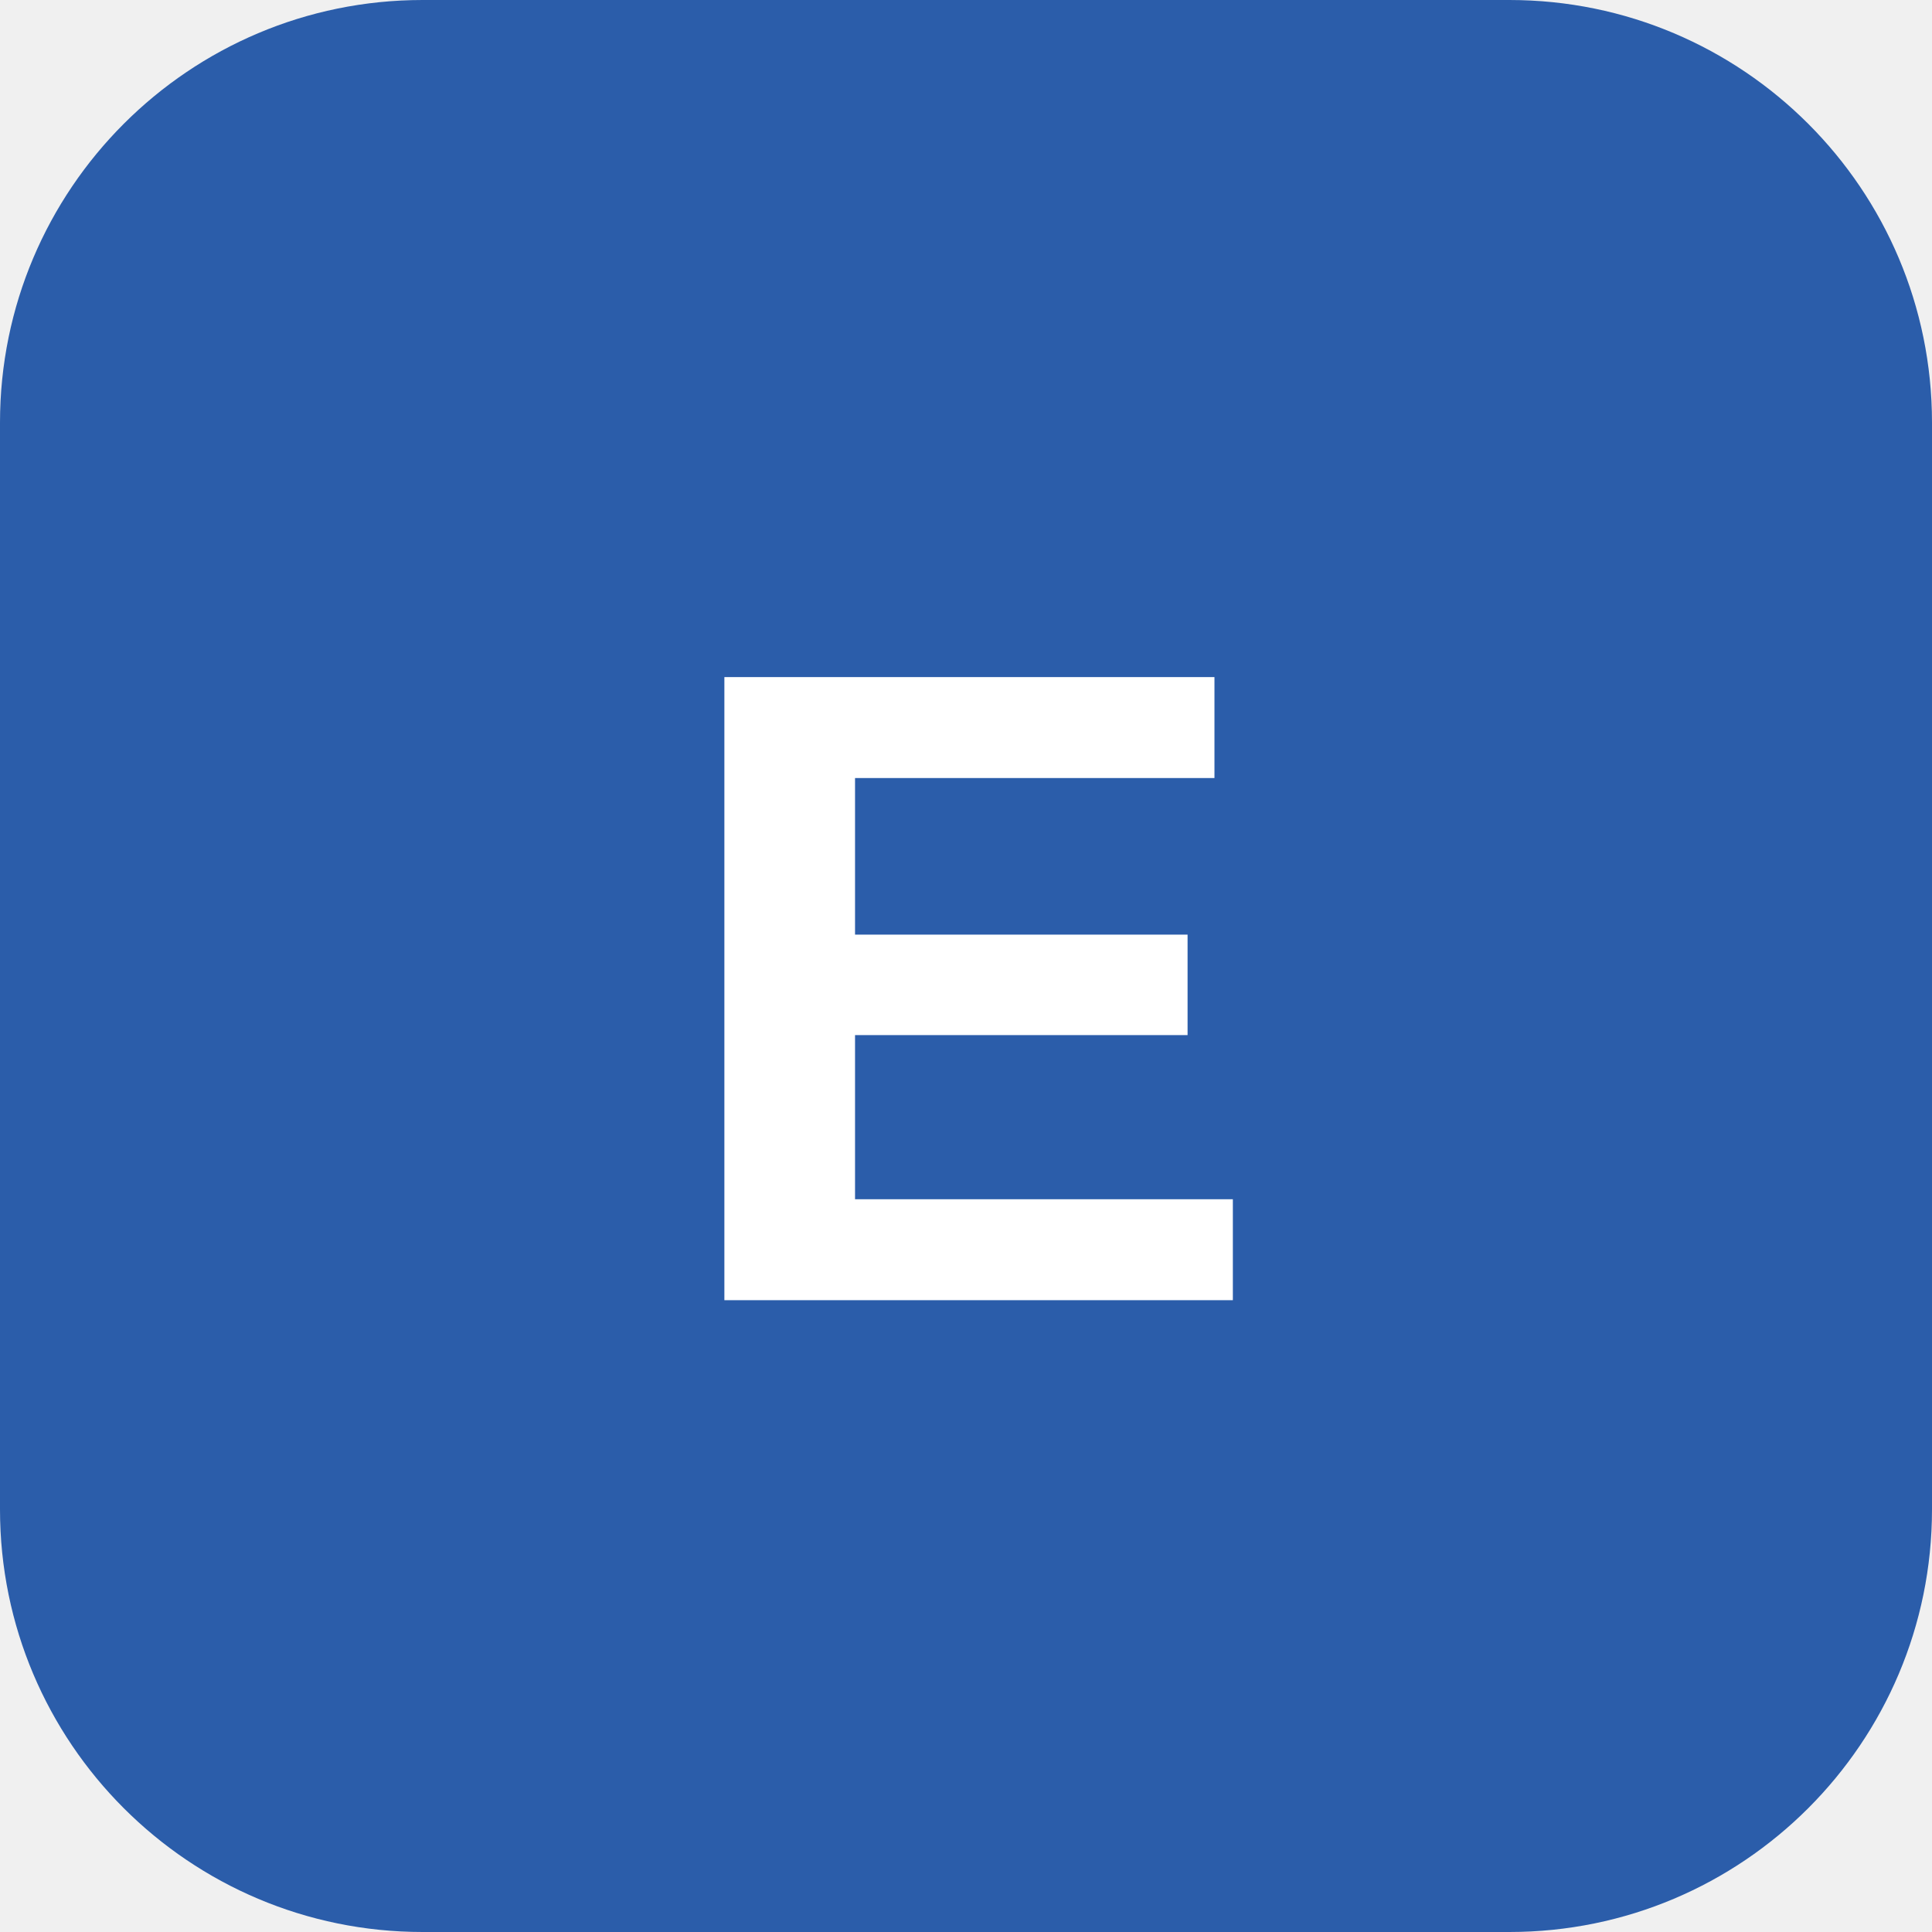
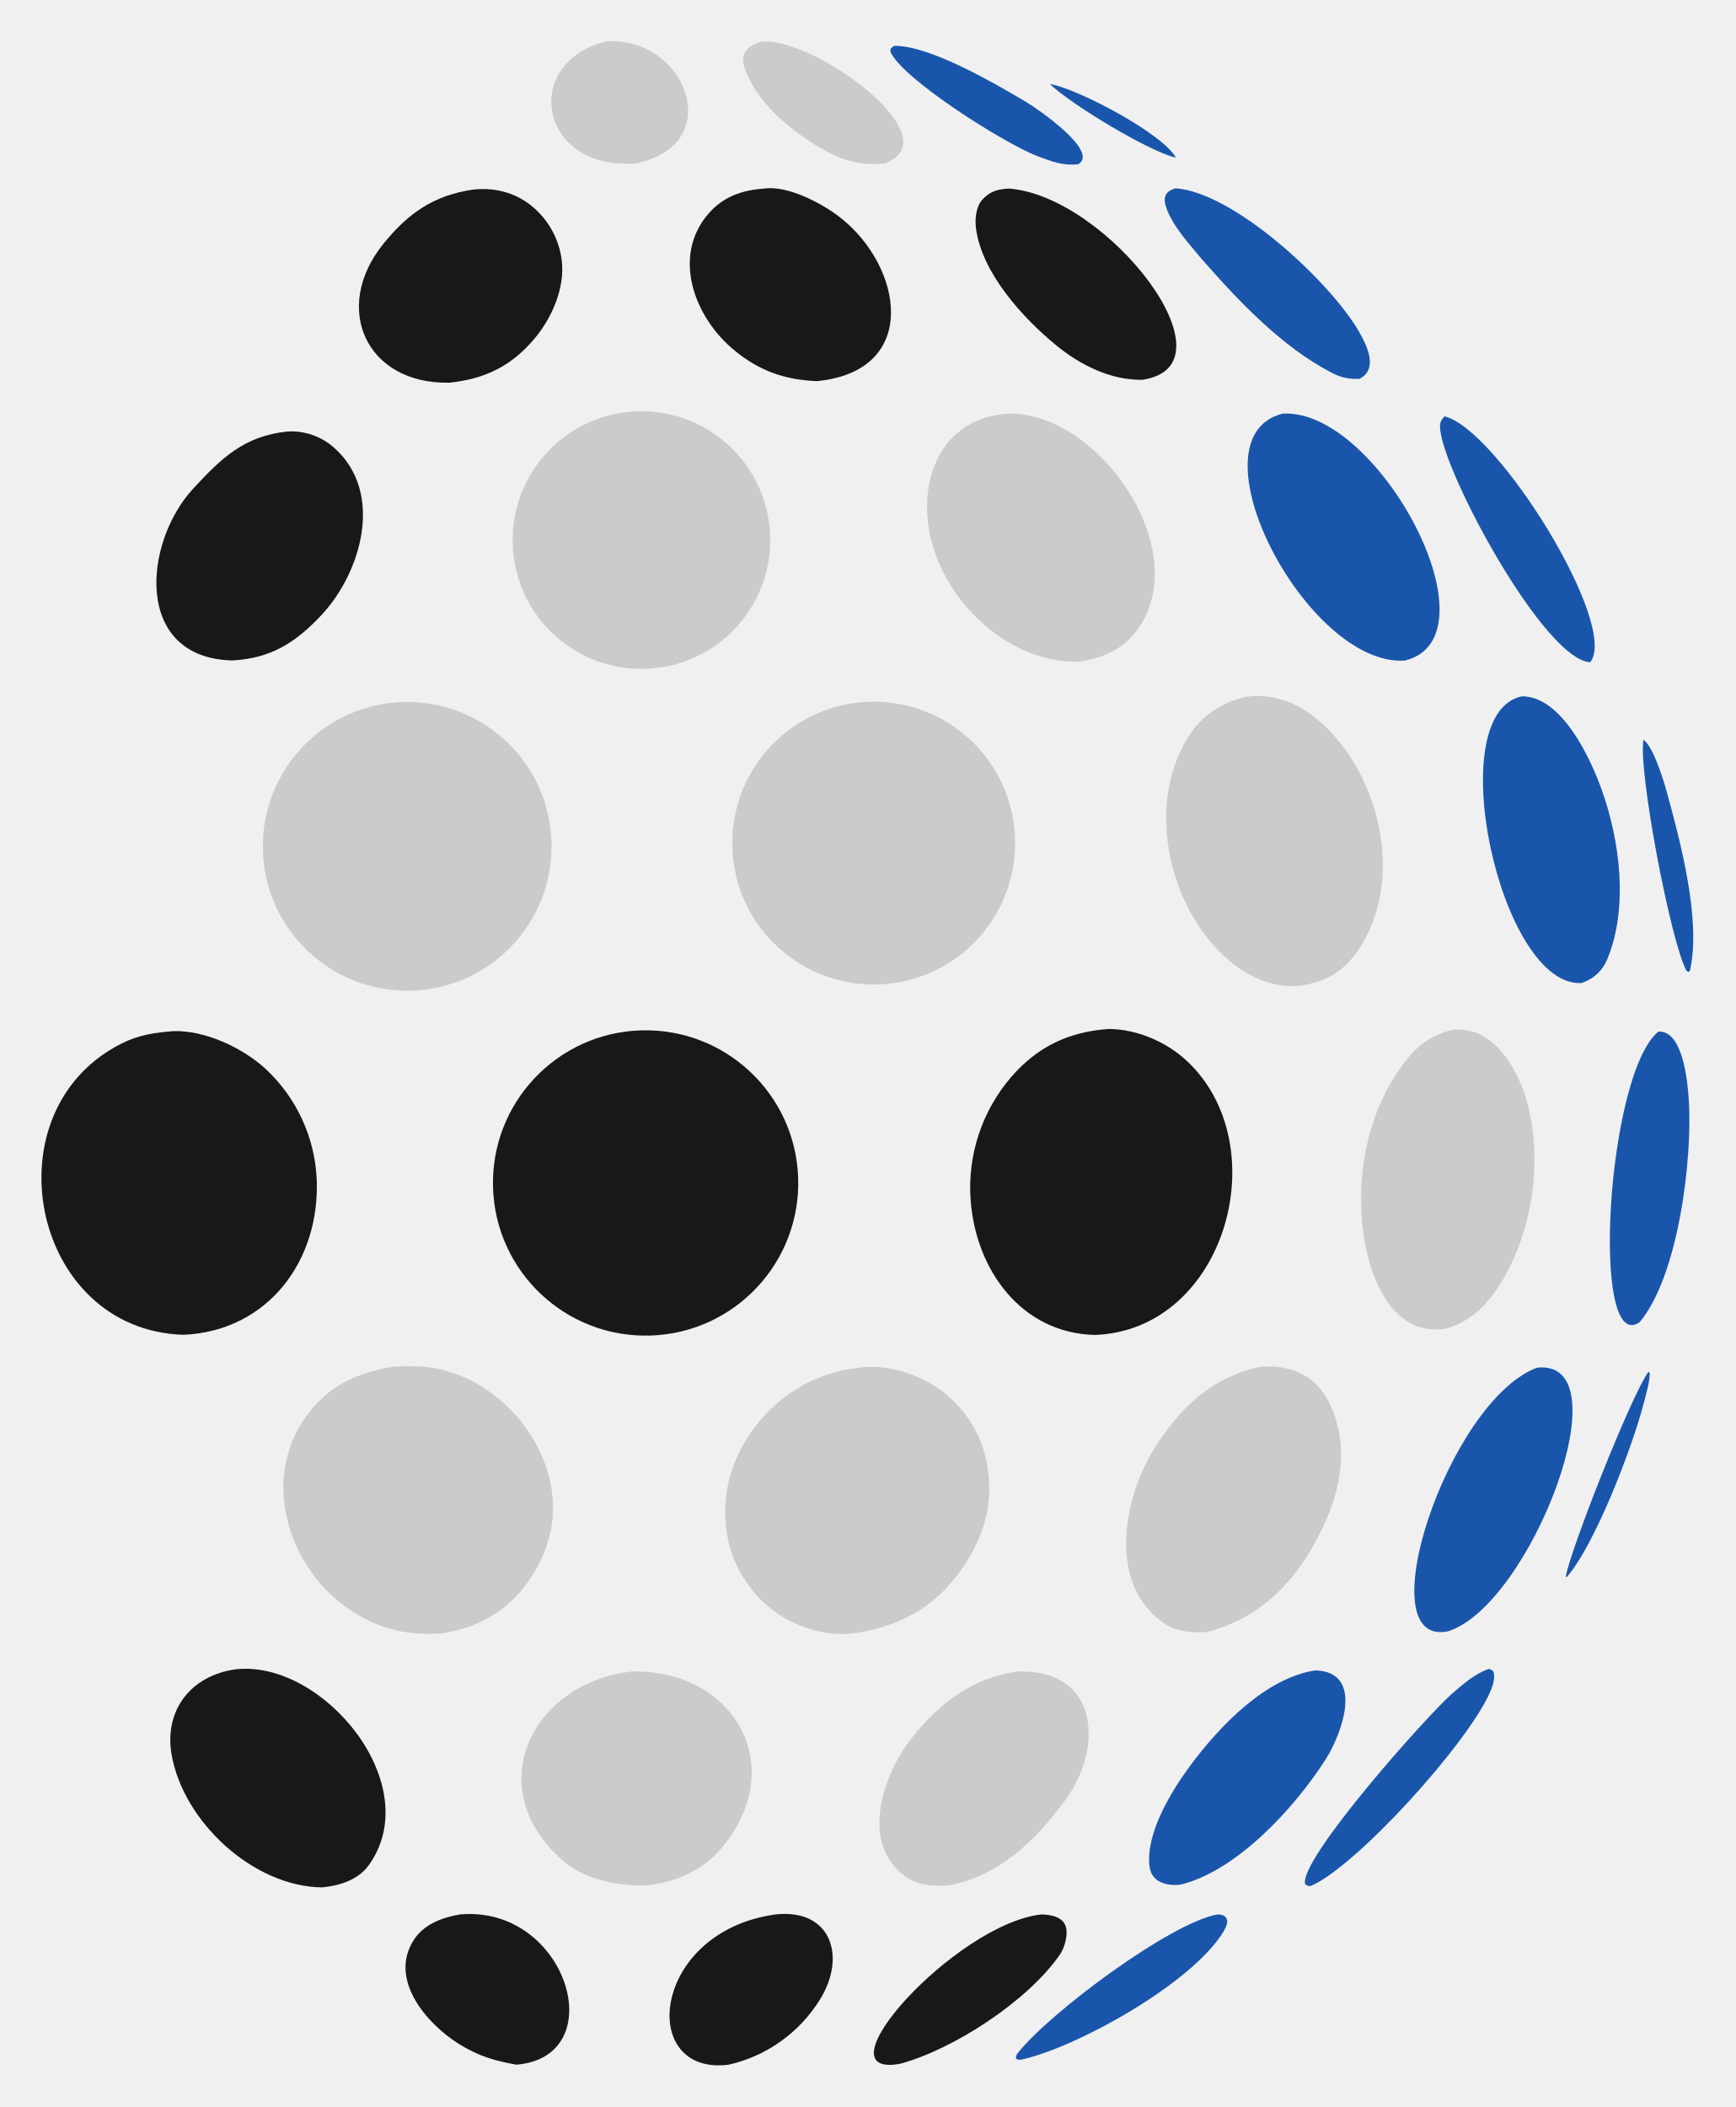
- <svg xmlns="http://www.w3.org/2000/svg" viewBox="0 0 64 64">
-   <rect width="64" height="64" rx="14" fill="#2b5daa" />
-   <text x="50%" y="54%" dominant-baseline="middle" text-anchor="middle" font-family="Geist, Arial, sans-serif" font-size="30" font-weight="800" fill="#fff">E</text>
+ <svg xmlns="http://www.w3.org/2000/svg" version="1.1" style="display: block;" viewBox="297.333 54.667 1572 1908" width="1572" height="1908" preserveAspectRatio="none">
+   <path transform="translate(0,0)" fill="rgb(25,23,24)" d="M 878.061 987.719 C 954.271 985.537 1017.86 1045.47 1020.2 1121.67 C 1022.53 1197.88 962.731 1261.59 886.53 1264.07 C 810.113 1266.57 746.182 1206.56 743.84 1130.14 C 741.498 1053.72 801.635 989.907 878.061 987.719 z" />
+   <path transform="translate(0,0)" fill="rgb(25,23,24)" d="M 454.259 988.406 C 482.867 987.521 516.401 1003.17 537.429 1022.18 C 565.477 1048.05 582.252 1083.89 584.145 1121.99 C 587.434 1195.9 540.309 1259.84 463.755 1263.4 C 325.011 1259.48 285.775 1059.77 408.157 999.283 C 423.327 991.785 437.618 989.742 454.259 988.406 z" />
+   <path transform="translate(0,0)" fill="rgb(203,203,204)" d="M 664.408 690.371 C 736.473 689.428 795.707 746.989 796.829 819.051 C 797.952 891.114 740.539 950.491 668.479 951.793 C 596.165 953.099 536.533 895.44 535.407 823.123 C 534.281 750.806 592.088 691.318 664.408 690.371 z" />
+   <path transform="translate(0,0)" fill="rgb(203,203,204)" d="M 1074.97 690.803 C 1145.49 683.259 1208.71 734.464 1215.99 805.015 C 1223.26 875.565 1171.81 938.593 1101.24 945.597 C 1031.04 952.563 968.425 901.454 961.19 831.285 C 953.955 761.115 1004.82 698.306 1074.97 690.803 z" />
+   <path transform="translate(0,0)" fill="rgb(25,23,24)" d="M 1301.73 986.451 C 1326.85 986.691 1353.11 997.856 1371.52 1014.78 C 1454.24 1090.79 1407.75 1258.88 1289.17 1263.52 C 1222.11 1262.12 1180.9 1204.17 1176.38 1141.39 C 1173.36 1100.7 1186.68 1060.49 1213.4 1029.65 C 1237.3 1002.16 1265.78 988.815 1301.73 986.451 z" />
+   <path transform="translate(0,0)" fill="rgb(203,203,204)" d="M 653.235 1292.29 C 661.674 1291.84 670.027 1291.58 678.474 1292.11 C 744.854 1296.33 802.959 1361.79 797.844 1428.4 C 796.209 1449.68 787.412 1470.39 775.131 1487.59 C 756.079 1514.28 730.292 1528.34 698.427 1533.69 C 665.653 1536.13 639.665 1530 612.207 1510.98 C 557.905 1473.36 533.628 1393.92 574.305 1337.68 C 594.753 1309.41 619.771 1298.13 653.235 1292.29 z" />
+   <path transform="translate(0,0)" fill="rgb(203,203,204)" d="M 1074.1 1293.4 C 1098.99 1289.44 1127.77 1298.2 1148.13 1312.72 C 1171.54 1329.24 1187.24 1354.55 1191.62 1382.87 C 1196.35 1412.83 1190.68 1438.4 1175.4 1464.44 C 1151.74 1504.76 1118.24 1526.45 1072.26 1533.46 C 1046.46 1537.53 1016.22 1527.85 996.03 1511.76 C 972.463 1493.22 957.528 1465.83 954.709 1435.97 C 947.447 1365.58 1004.78 1300.5 1074.1 1293.4 z" />
+   <path transform="translate(0,0)" fill="rgb(203,203,204)" d="M 863.598 428.005 C 927.7 419.902 986.178 465.443 994.025 529.576 C 1001.87 593.709 956.099 652.006 891.935 659.597 C 828.132 667.146 770.234 621.686 762.431 557.913 C 754.628 494.14 799.857 436.062 863.598 428.005 z" />
+   <path transform="translate(0,0)" fill="rgb(203,203,204)" d="M 1429.18 685.308 C 1448.29 683.055 1469.69 690.314 1485 701.866 C 1546.75 748.46 1572.34 852.454 1525.65 917.622 C 1512.58 935.859 1495.68 944.308 1474 947.457 C 1453.94 949.37 1432.18 941.29 1416.04 929.008 C 1355.83 883.19 1331.72 780.93 1376.74 717.192 C 1388.8 700.122 1408.51 688.305 1429.18 685.308 z" />
+   <path transform="translate(0,0)" fill="rgb(203,203,204)" d="M 1207.59 429.389 C 1289.91 424.407 1379.63 551.251 1327.87 624.301 C 1314.97 642.506 1296.37 650.367 1275.26 653.878 C 1206.87 655.832 1144.18 592.21 1137.52 525.708 C 1132.73 477.787 1156.19 434.035 1207.59 429.389 z" />
+   <path transform="translate(0,0)" fill="rgb(203,203,204)" d="M 1438.67 1292.36 C 1476.82 1289.67 1498.73 1308.1 1508.31 1344.27 C 1518.74 1383.68 1504.71 1423.88 1484.75 1457.81 C 1463.05 1494.69 1432.78 1521.5 1391.05 1532.36 C 1377.1 1533.59 1362.08 1532.32 1350.6 1524.07 C 1298.35 1486.51 1315.66 1405.79 1346.34 1360.65 C 1370.94 1324.46 1397.35 1301.54 1438.67 1292.36 z" />
+   <path transform="translate(0,0)" fill="rgb(203,203,204)" d="M 1613.51 987.163 C 1650.94 983.371 1673.6 1025.21 1681.22 1056.1 C 1693.91 1107.57 1685.2 1168.18 1658.16 1213.92 C 1646.14 1234.26 1629.38 1252.22 1605.92 1258.03 C 1564.26 1263.95 1543.43 1224.1 1535.42 1189.37 C 1521.7 1129.54 1533.57 1058.43 1574.03 1010.96 C 1584.7 998.425 1597.53 990.666 1613.51 987.163 z" />
+   <path transform="translate(0,0)" fill="rgb(203,203,204)" d="M 868.849 1568.37 C 959.316 1565.65 1012 1650.51 953.318 1725.22 C 935.46 1747.96 909.741 1759.57 881.079 1762.06 C 856.24 1762.6 826.439 1756.36 807.373 1739.84 C 732.169 1674.69 777.944 1579.06 868.849 1568.37 z" />
+   <path transform="translate(0,0)" fill="rgb(25,23,24)" d="M 557.656 445.414 C 573.231 444.467 588.461 449.91 600.003 460.174 C 645.45 500.59 624.818 572.829 588.32 611.774 C 564.474 637.219 542.077 650.923 507.519 652.735 C 418.443 650.386 426.877 546.415 472.251 497.202 C 497.884 469.401 518.531 449.482 557.656 445.414 z" />
+   <path transform="translate(0,0)" fill="rgb(25,23,24)" d="M 510.589 1566.35 L 511.548 1566.24 C 590.295 1558.14 683.597 1670.9 631.304 1743.67 C 621.583 1757.2 604.908 1762.19 589.069 1763.79 C 526.871 1763.19 463.411 1704.51 452.77 1643.71 C 445.75 1603.61 470.024 1571.97 510.589 1566.35 z" />
+   <path transform="translate(0,0)" fill="rgb(203,203,204)" d="M 1218.92 1568.32 C 1293.36 1565.95 1296.78 1638.06 1261.81 1685.21 C 1235.11 1721.23 1203.16 1752.77 1157.65 1761.8 C 1142.1 1763.23 1127.07 1762.14 1114.57 1751.9 C 1076.16 1720.44 1098.04 1660.11 1123.09 1628.47 C 1148.62 1596.22 1178.72 1573.92 1218.92 1568.32 z" />
+   <path transform="translate(0,0)" fill="rgb(25,86,171)" d="M 1458.95 429.212 C 1545.68 424.171 1656.27 631.833 1569.53 652.86 C 1480.93 658.553 1372.46 451.043 1458.95 429.212 z" />
+   <path transform="translate(0,0)" fill="rgb(25,23,24)" d="M 725.799 226.34 C 744.425 224.302 762.721 228.603 777.604 240.219 C 793.405 252.541 803.652 270.646 806.083 290.535 C 809.061 314.984 797.538 341.661 782.314 360.187 C 761.194 385.886 736.964 397.715 704.499 401.203 C 628.79 402.857 597.642 333.442 644.515 275.483 C 666.813 247.912 689.995 231.545 725.799 226.34 z" />
+   <path transform="translate(0,0)" fill="rgb(25,23,24)" d="M 989.32 225.448 C 1010.48 222.315 1041.39 238.589 1057.66 251.156 C 1115.08 295.525 1131.25 390.54 1037.25 399.798 C 1007.77 398.637 984.502 390.389 961.631 371.269 C 926.327 341.831 905.468 287.087 938.839 248.265 C 952.134 232.798 969.512 226.751 989.32 225.448 z" />
+   <path transform="translate(0,0)" fill="rgb(25,86,171)" d="M 1675.87 685.192 C 1711.94 685.428 1737.82 741.476 1748.11 770.39 C 1764.48 816.414 1772.23 876.936 1752.92 923.351 C 1748.51 933.962 1740.4 941.229 1729.66 944.86 C 1655.68 948.963 1601.61 699.822 1675.87 685.192 z" />
+   <path transform="translate(0,0)" fill="rgb(25,86,171)" d="M 1689.34 1293.17 C 1769.57 1284.6 1683.02 1508.73 1608.7 1531.89 C 1534.66 1547.1 1608.75 1323.29 1689.34 1293.17 z" />
+   <path transform="translate(0,0)" fill="rgb(25,23,24)" d="M 1210.8 225.396 C 1300.31 231.92 1419.86 385.988 1331.77 398.588 C 1303.11 398.973 1275.9 385.39 1253.83 367.326 C 1223.49 342.491 1186.28 301.591 1181.2 261.177 C 1180.15 252.845 1181.25 241.53 1187.12 235.285 C 1194.39 227.554 1201.08 226.137 1210.8 225.396 z" />
+   <path transform="translate(0,0)" fill="rgb(25,86,171)" d="M 1488.51 1567.29 C 1533.82 1568.65 1512.24 1625.35 1497.94 1647.79 C 1470.19 1691.35 1418.03 1748.37 1367.12 1761.15 C 1354.48 1763.05 1340.17 1759.3 1338.39 1744.93 C 1334.64 1714.61 1358.63 1675.91 1375.6 1653.08 C 1401.71 1617.95 1443.39 1574.16 1488.51 1567.29 z" />
+   <path transform="translate(0,0)" fill="rgb(25,23,24)" d="M 713.87 1788.29 C 810.767 1779.6 852.517 1917.06 765.056 1924.33 C 745.324 1920.9 730.323 1916.49 712.513 1905.29 C 683.157 1886.83 648.696 1846.38 672.565 1810.66 C 681.76 1796.9 698.025 1791.06 713.87 1788.29 z" />
+   <path transform="translate(0,0)" fill="rgb(25,23,24)" d="M 999.504 1788.31 C 1049.83 1782.75 1064.17 1826.08 1040.05 1865.12 C 1021.53 1895.19 991.685 1916.54 957.245 1924.36 C 874.606 1934.85 886.841 1804.01 999.504 1788.31 z" />
+   <path transform="translate(0,0)" fill="rgb(25,86,171)" d="M 1799.23 988.826 C 1821.51 987.638 1825.59 1034.01 1826.68 1049.37 C 1830.56 1103.65 1817.14 1211.11 1782.11 1252.07 C 1737.41 1282.74 1752.28 1027.3 1799.23 988.826 z" />
+   <path transform="translate(0,0)" fill="rgb(25,86,171)" d="M 1362.14 225.195 C 1414.97 229.032 1501.73 309.526 1527.92 354.672 C 1535.18 367.184 1545.96 388.832 1528.56 397.732 C 1519.17 398.042 1512.19 396.81 1503.58 392.348 C 1458.3 368.892 1419.43 327.674 1386.06 289.729 C 1374.53 275.749 1360.44 260.918 1353.92 243.805 C 1350.27 234.194 1351.93 227.897 1362.14 225.195 z" />
+   <path transform="translate(0,0)" fill="rgb(25,23,24)" d="M 1240.09 1788.32 C 1248.54 1788.43 1259.84 1790.06 1262.61 1799.54 C 1264.73 1806.78 1261.47 1818.42 1257.4 1824.37 C 1228.49 1866.54 1160.85 1910.55 1112.41 1923.55 C 1036.03 1937.39 1162.31 1797.38 1240.09 1788.32 z" />
+   <path transform="translate(0,0)" fill="rgb(203,203,204)" d="M 846.388 92.219 C 919.203 87.209 956.479 186.894 872.236 202.772 C 783.443 208.124 770.307 110.257 846.388 92.219 z" />
+   <path transform="translate(0,0)" fill="rgb(25,86,171)" d="M 1605.58 431.709 C 1653.17 442.88 1764.06 620.896 1737.51 654.325 C 1696.54 652.592 1606.48 486.681 1601.66 444.021 C 1601.04 438.484 1601.72 435.553 1605.58 431.709 z" />
+   <path transform="translate(0,0)" fill="rgb(203,203,204)" d="M 987.788 92.245 C 1036.28 89.372 1159.57 179.661 1098.85 202.588 C 1075.62 205.028 1060.54 200.169 1039.35 188.13 C 1012.1 171.725 981.691 146.61 971.364 115.421 C 967.089 102.509 976.1 94.71 987.788 92.245 z" />
+   <path transform="translate(0,0)" fill="rgb(25,86,171)" d="M 1645.85 1565.94 C 1648.44 1566.84 1647.57 1566.4 1649.73 1568.11 C 1651.86 1573.32 1649.24 1581.25 1647.28 1585.91 C 1627.58 1632.67 1525.37 1745.22 1484.3 1762.57 C 1481.54 1762.34 1481.63 1762.51 1479.35 1761.01 C 1472.81 1739.25 1590.39 1607.48 1612.4 1588.34 C 1622 1579.99 1633.36 1570.02 1645.85 1565.94 z" />
+   <path transform="translate(0,0)" fill="rgb(25,86,171)" d="M 1400.21 1788.24 C 1401 1788.33 1403.72 1788.57 1404.56 1788.89 C 1406.79 1789.74 1408.06 1791.09 1408.63 1793.42 C 1409.42 1796.7 1406.7 1801.75 1405.06 1804.39 C 1376.32 1850.74 1275.39 1907 1225.22 1919.09 C 1222.27 1919.7 1220.65 1920.41 1217.91 1919.25 L 1217.33 1917.38 C 1217.72 1916.37 1218.26 1914.87 1218.92 1914.03 C 1247.74 1877.27 1358.05 1795.34 1400.21 1788.24 z" />
+   <path transform="translate(0,0)" fill="rgb(25,86,171)" d="M 1106.96 96.197 C 1139.18 95.542 1198.58 130.411 1227.07 147.25 C 1236.72 152.956 1293.56 192.061 1273.76 203.448 C 1259.34 204.821 1249.87 200.902 1236.8 196.01 C 1208.2 185.312 1113.49 125.797 1103.6 101.158 C 1104.35 97.429 1103.54 99.178 1106.96 96.197 z" />
+   <path transform="translate(0,0)" fill="rgb(25,86,171)" d="M 1785.67 724.49 C 1794.67 730.81 1803.83 760.844 1806.95 772.186 C 1819.1 816.378 1838.33 888.658 1827.76 933.759 L 1826.42 934.845 L 1824.68 933.718 C 1810.66 908.751 1780.95 753.817 1785.67 724.49 z" />
+   <path transform="translate(0,0)" fill="rgb(25,86,171)" d="M 1790.32 1296.75 C 1791.45 1298.03 1791.45 1297.64 1791.4 1299.2 C 1791.14 1307.17 1787.78 1318.34 1785.79 1326 C 1775.55 1365.44 1741.63 1454.14 1716.04 1483.02 L 1715.42 1482.14 C 1719.38 1458.45 1774.8 1317.78 1790.32 1296.75 z" />
+   <path transform="translate(0,0)" fill="rgb(25,86,171)" d="M 1248.16 130.713 C 1273.35 134.954 1350.47 175.679 1362.23 197.348 C 1339.9 192.988 1266.43 148.801 1248.16 130.713 z" />
</svg>
